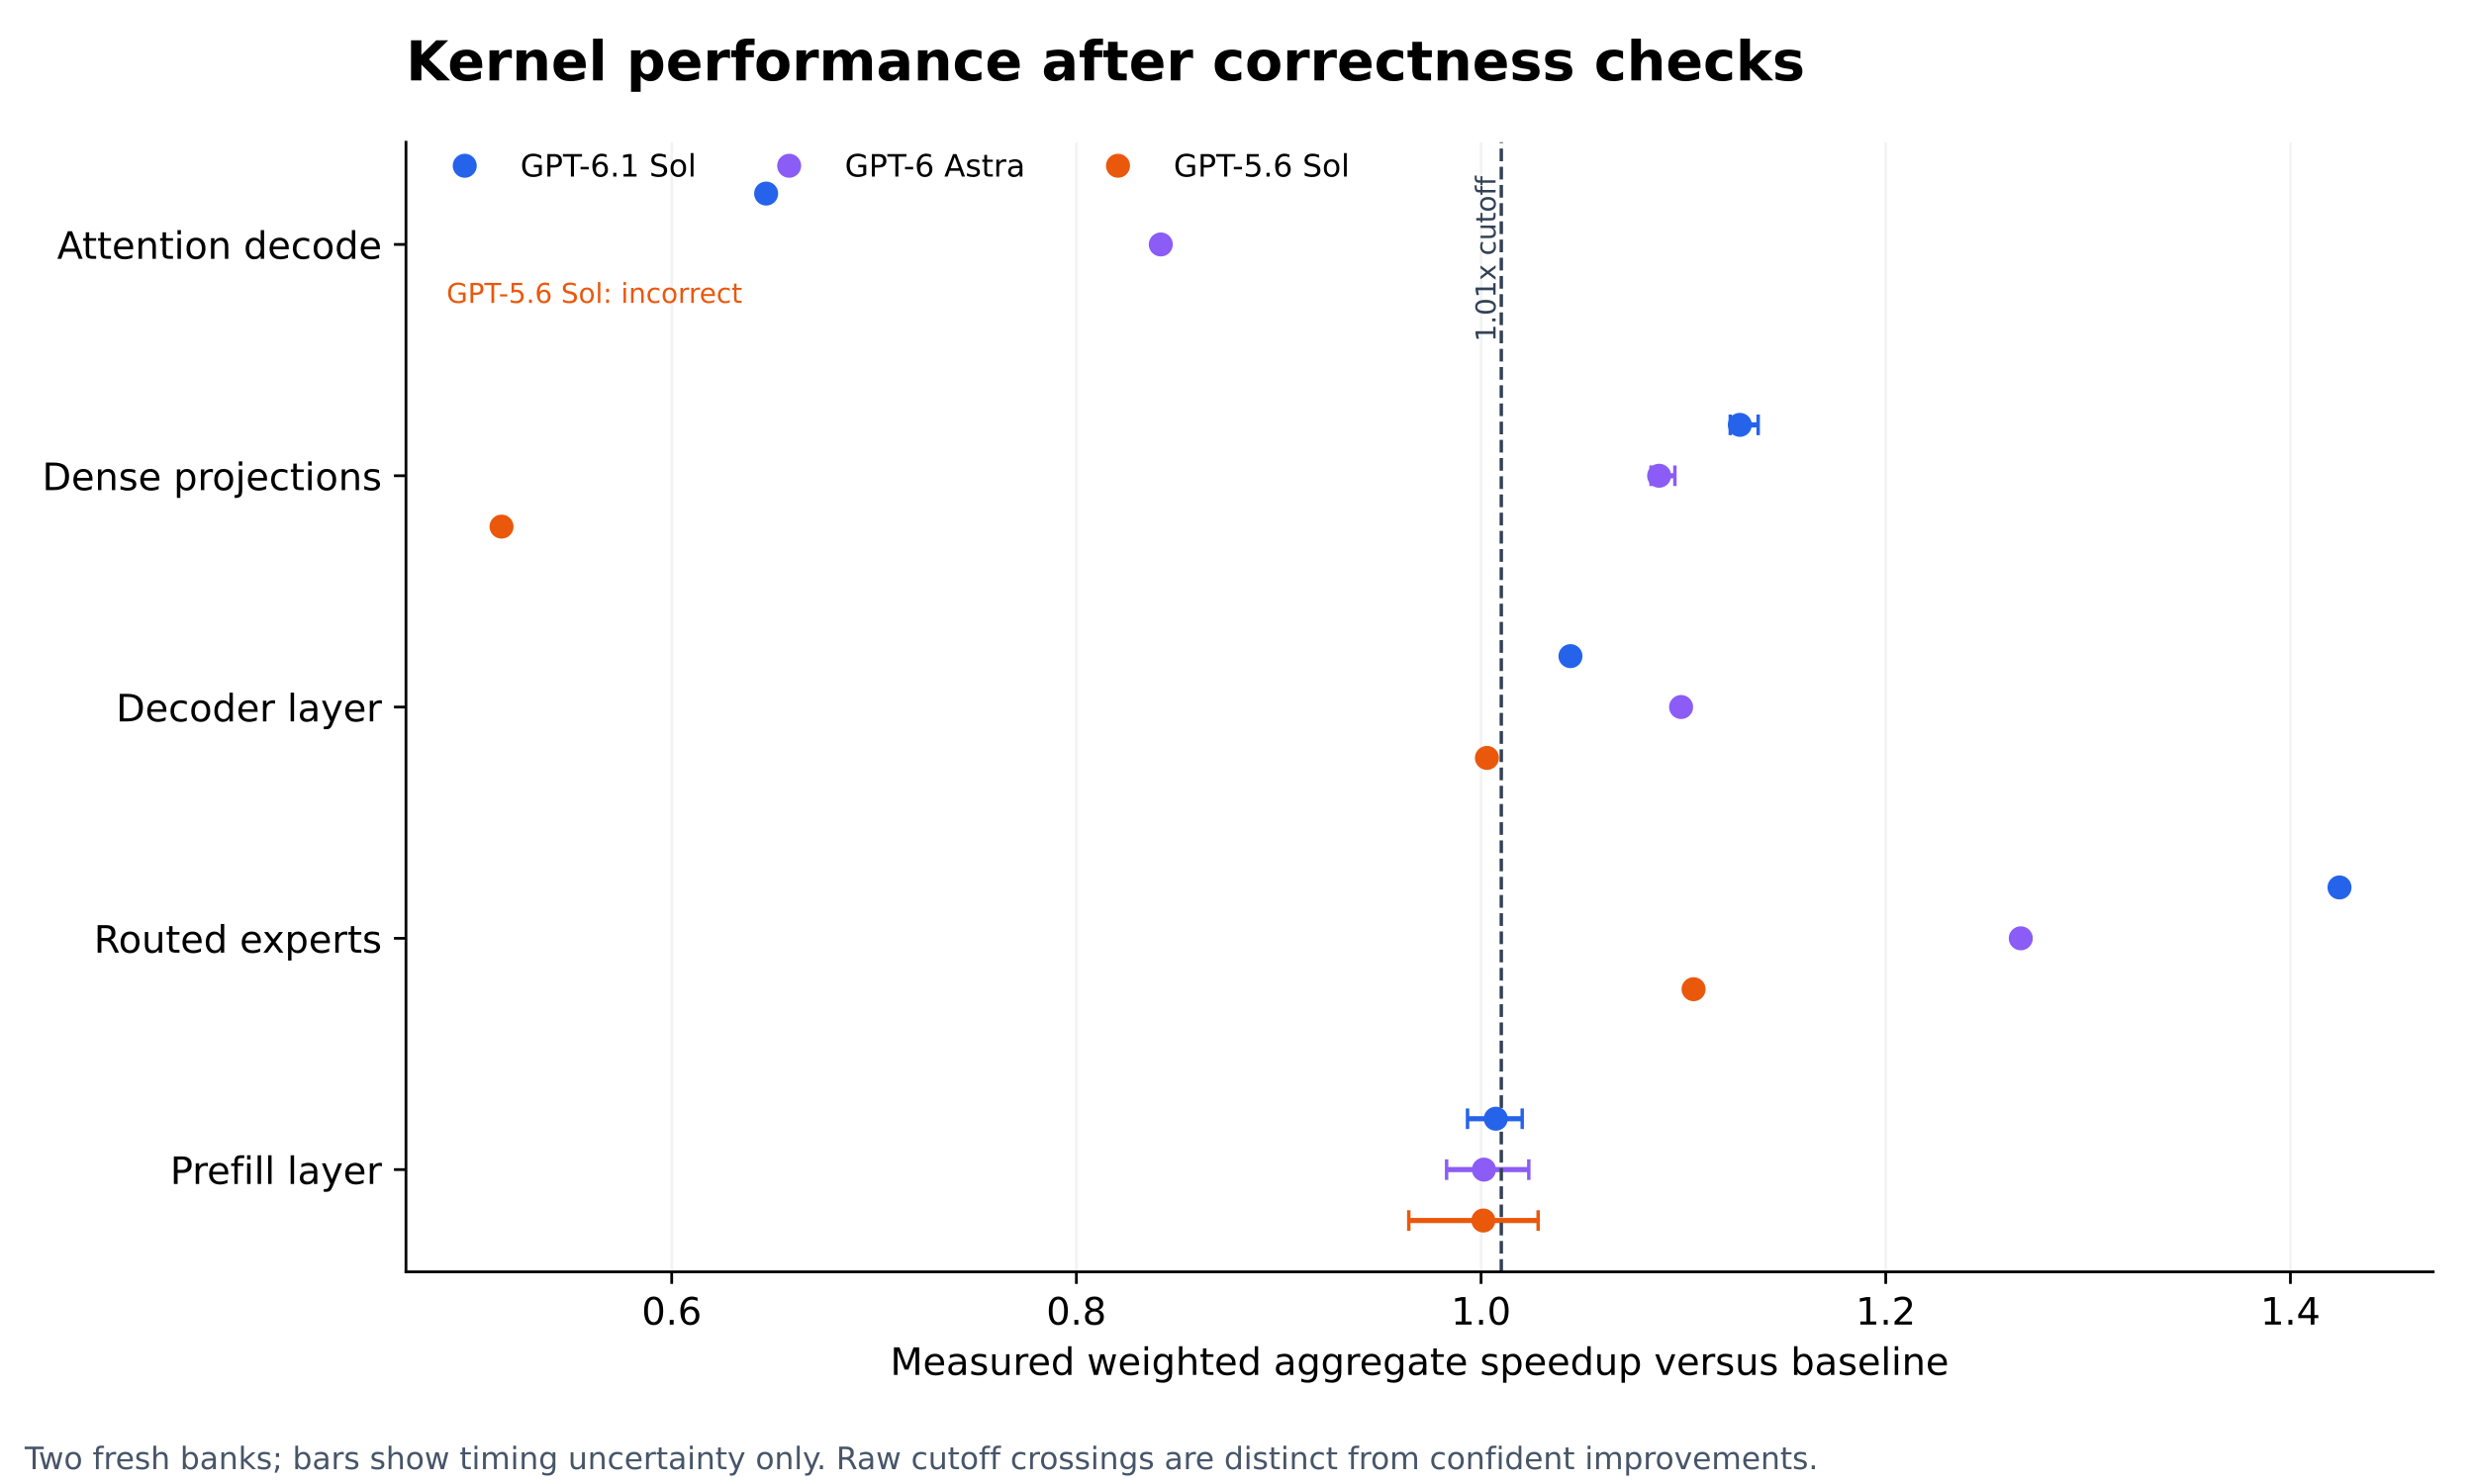
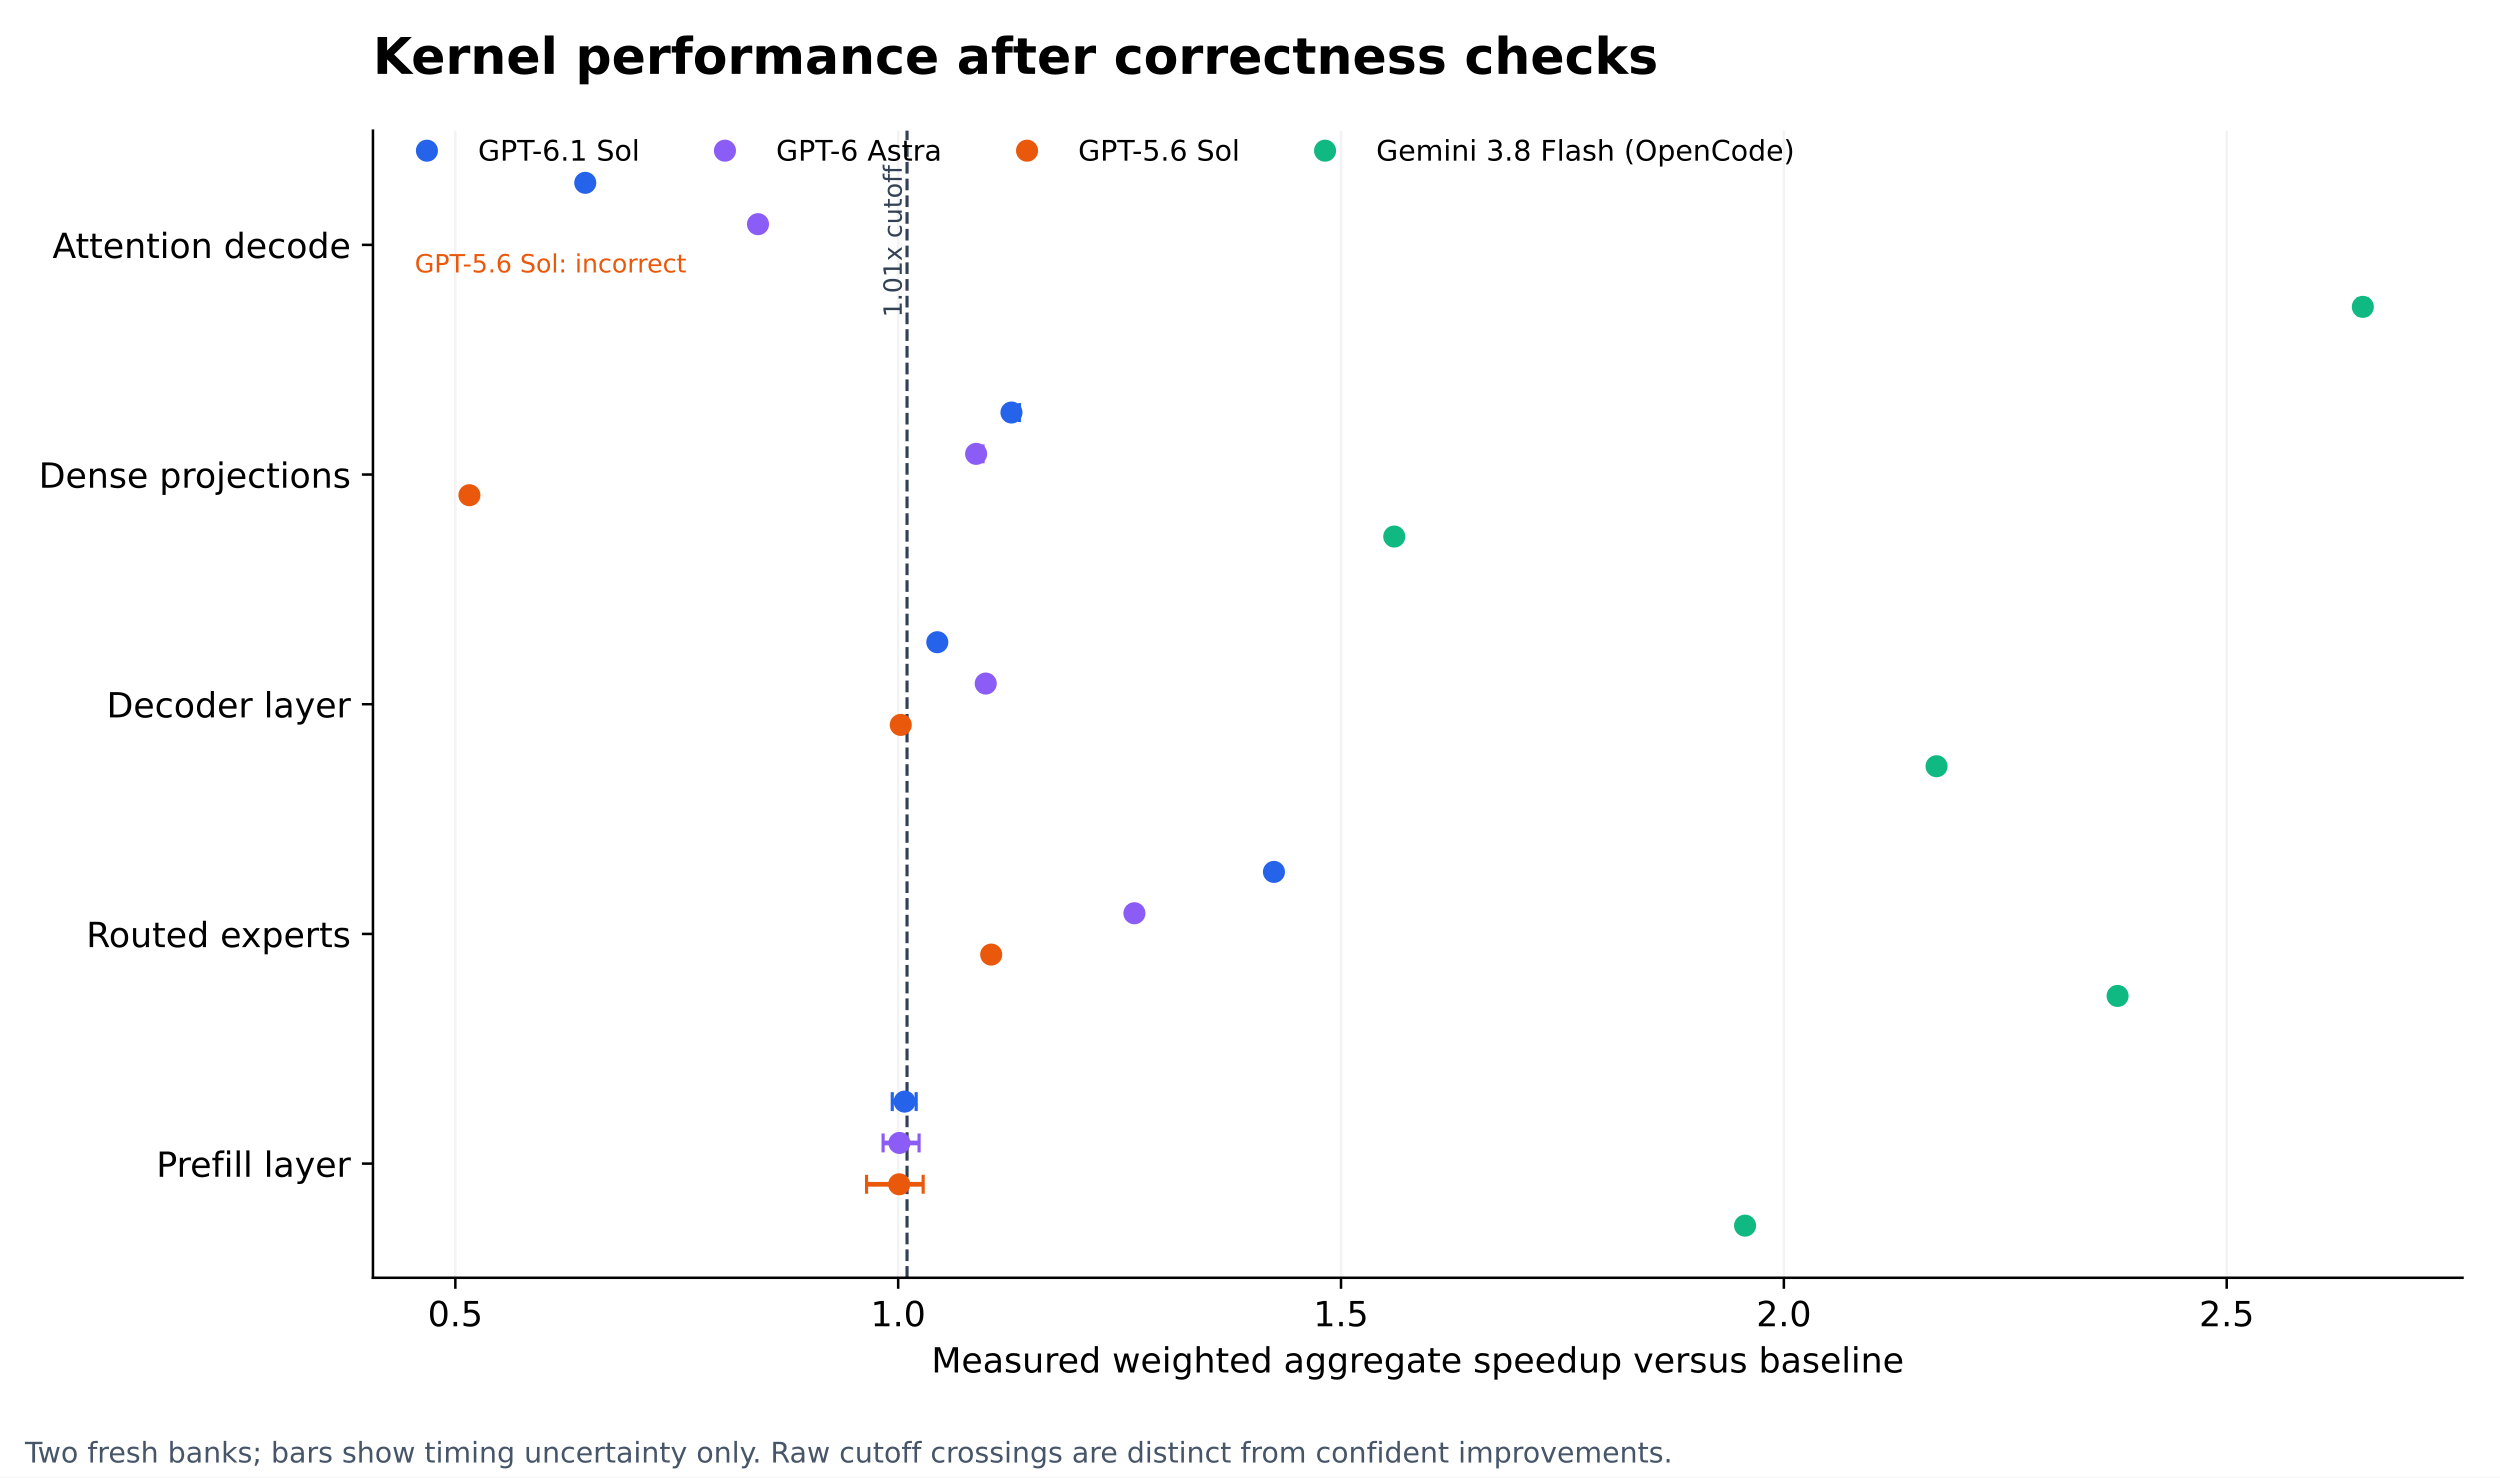
- <svg xmlns="http://www.w3.org/2000/svg" xmlns:xlink="http://www.w3.org/1999/xlink" width="720pt" height="432pt" viewBox="0 0 720 432" version="1.1">
+ <svg xmlns="http://www.w3.org/2000/svg" xmlns:xlink="http://www.w3.org/1999/xlink" width="792pt" height="468pt" viewBox="0 0 792 468" version="1.1">
  <defs>
    <style type="text/css">*{stroke-linejoin: round; stroke-linecap: butt}</style>
  </defs>
  <g id="figure_1">
    <g id="patch_1">
-       <path d="M 0 432 L 720 432 L 720 0 L 0 0 z " style="fill: #ffffff" />
+       <path d="M 0 468 L 792 468 L 792 0 L 0 0 z " style="fill: #ffffff" />
    </g>
    <g id="axes_1">
      <g id="patch_2">
-         <path d="M 118.15 370.24 L 708.12 370.24 L 708.12 41.4 L 118.15 41.4 z " style="fill: #ffffff" />
+         <path d="M 118.15 404.8 L 780.12 404.8 L 780.12 41.4 L 118.15 41.4 z " style="fill: #ffffff" />
      </g>
      <g id="matplotlib.axis_1">
        <g id="xtick_1">
          <g id="line2d_1">
-             <path d="M 195.484 370.24 L 195.484 41.4 " clip-path="url(#pc3a83fc8a4)" style="fill: none; stroke: #b0b0b0; stroke-opacity: 0.15; stroke-width: 0.8; stroke-linecap: square" />
+             <path d="M 144.252 404.8 L 144.252 41.4 " clip-path="url(#pd3d5b53ddd)" style="fill: none; stroke: #b0b0b0; stroke-opacity: 0.15; stroke-width: 0.8; stroke-linecap: square" />
          </g>
          <g id="line2d_2">
            <defs>
-               <path id="m26ceb1a71c" d="M 0 0 L 0 3.5 " style="stroke: #000000; stroke-width: 0.8" />
+               <path id="mccc09fd690" d="M 0 0 L 0 3.5 " style="stroke: #000000; stroke-width: 0.8" />
            </defs>
            <g>
-               <use xlink:href="#m26ceb1a71c" x="195.484" y="370.24" style="stroke: #000000; stroke-width: 0.8" />
+               <use xlink:href="#mccc09fd690" x="144.252" y="404.8" style="stroke: #000000; stroke-width: 0.8" />
            </g>
          </g>
          <g id="text_1">
-             <text style="font-size: 11px; font-family: 'DejaVu Sans'; text-anchor: middle" x="195.484" y="385.598" transform="rotate(-0 195.4839 385.5983)">0.6</text>
+             <text style="font: 11px 'DejaVu Sans'; text-anchor: middle" x="144.252" y="420.158" transform="rotate(-0 144.2518 420.1583)">0.5</text>
          </g>
        </g>
        <g id="xtick_2">
          <g id="line2d_3">
-             <path d="M 313.256 370.24 L 313.256 41.4 " clip-path="url(#pc3a83fc8a4)" style="fill: none; stroke: #b0b0b0; stroke-opacity: 0.15; stroke-width: 0.8; stroke-linecap: square" />
+             <path d="M 284.543 404.8 L 284.543 41.4 " clip-path="url(#pd3d5b53ddd)" style="fill: none; stroke: #b0b0b0; stroke-opacity: 0.15; stroke-width: 0.8; stroke-linecap: square" />
          </g>
          <g id="line2d_4">
            <g>
-               <use xlink:href="#m26ceb1a71c" x="313.256" y="370.24" style="stroke: #000000; stroke-width: 0.8" />
+               <use xlink:href="#mccc09fd690" x="284.543" y="404.8" style="stroke: #000000; stroke-width: 0.8" />
            </g>
          </g>
          <g id="text_2">
-             <text style="font-size: 11px; font-family: 'DejaVu Sans'; text-anchor: middle" x="313.256" y="385.598" transform="rotate(-0 313.2562 385.5983)">0.8</text>
+             <text style="font: 11px 'DejaVu Sans'; text-anchor: middle" x="284.543" y="420.158" transform="rotate(-0 284.5433 420.1583)">1.0</text>
          </g>
        </g>
        <g id="xtick_3">
          <g id="line2d_5">
-             <path d="M 431.029 370.24 L 431.029 41.4 " clip-path="url(#pc3a83fc8a4)" style="fill: none; stroke: #b0b0b0; stroke-opacity: 0.15; stroke-width: 0.8; stroke-linecap: square" />
+             <path d="M 424.835 404.8 L 424.835 41.4 " clip-path="url(#pd3d5b53ddd)" style="fill: none; stroke: #b0b0b0; stroke-opacity: 0.15; stroke-width: 0.8; stroke-linecap: square" />
          </g>
          <g id="line2d_6">
            <g>
-               <use xlink:href="#m26ceb1a71c" x="431.029" y="370.24" style="stroke: #000000; stroke-width: 0.8" />
+               <use xlink:href="#mccc09fd690" x="424.835" y="404.8" style="stroke: #000000; stroke-width: 0.8" />
            </g>
          </g>
          <g id="text_3">
-             <text style="font-size: 11px; font-family: 'DejaVu Sans'; text-anchor: middle" x="431.029" y="385.598" transform="rotate(-0 431.0286 385.5983)">1.0</text>
+             <text style="font: 11px 'DejaVu Sans'; text-anchor: middle" x="424.835" y="420.158" transform="rotate(-0 424.8348 420.1583)">1.5</text>
          </g>
        </g>
        <g id="xtick_4">
          <g id="line2d_7">
-             <path d="M 548.801 370.24 L 548.801 41.4 " clip-path="url(#pc3a83fc8a4)" style="fill: none; stroke: #b0b0b0; stroke-opacity: 0.15; stroke-width: 0.8; stroke-linecap: square" />
+             <path d="M 565.126 404.8 L 565.126 41.4 " clip-path="url(#pd3d5b53ddd)" style="fill: none; stroke: #b0b0b0; stroke-opacity: 0.15; stroke-width: 0.8; stroke-linecap: square" />
          </g>
          <g id="line2d_8">
            <g>
-               <use xlink:href="#m26ceb1a71c" x="548.801" y="370.24" style="stroke: #000000; stroke-width: 0.8" />
+               <use xlink:href="#mccc09fd690" x="565.126" y="404.8" style="stroke: #000000; stroke-width: 0.8" />
            </g>
          </g>
          <g id="text_4">
-             <text style="font-size: 11px; font-family: 'DejaVu Sans'; text-anchor: middle" x="548.801" y="385.598" transform="rotate(-0 548.8009 385.5983)">1.2</text>
+             <text style="font: 11px 'DejaVu Sans'; text-anchor: middle" x="565.126" y="420.158" transform="rotate(-0 565.1263 420.1583)">2.0</text>
          </g>
        </g>
        <g id="xtick_5">
          <g id="line2d_9">
-             <path d="M 666.573 370.24 L 666.573 41.4 " clip-path="url(#pc3a83fc8a4)" style="fill: none; stroke: #b0b0b0; stroke-opacity: 0.15; stroke-width: 0.8; stroke-linecap: square" />
+             <path d="M 705.418 404.8 L 705.418 41.4 " clip-path="url(#pd3d5b53ddd)" style="fill: none; stroke: #b0b0b0; stroke-opacity: 0.15; stroke-width: 0.8; stroke-linecap: square" />
          </g>
          <g id="line2d_10">
            <g>
-               <use xlink:href="#m26ceb1a71c" x="666.573" y="370.24" style="stroke: #000000; stroke-width: 0.8" />
+               <use xlink:href="#mccc09fd690" x="705.418" y="404.8" style="stroke: #000000; stroke-width: 0.8" />
            </g>
          </g>
          <g id="text_5">
-             <text style="font-size: 11px; font-family: 'DejaVu Sans'; text-anchor: middle" x="666.573" y="385.598" transform="rotate(-0 666.5732 385.5983)">1.4</text>
+             <text style="font: 11px 'DejaVu Sans'; text-anchor: middle" x="705.418" y="420.158" transform="rotate(-0 705.4178 420.1583)">2.5</text>
          </g>
        </g>
        <g id="text_6">
-           <text style="font-size: 11px; font-family: 'DejaVu Sans'; text-anchor: middle" x="413.135" y="400.244" transform="rotate(-0 413.135 400.2442)">Measured weighted aggregate speedup versus baseline</text>
+           <text style="font: 11px 'DejaVu Sans'; text-anchor: middle" x="449.135" y="434.804" transform="rotate(-0 449.135 434.8042)">Measured weighted aggregate speedup versus baseline</text>
        </g>
      </g>
      <g id="matplotlib.axis_2">
        <g id="ytick_1">
          <g id="line2d_11">
            <defs>
-               <path id="m800ecf4db5" d="M 0 0 L -3.5 0 " style="stroke: #000000; stroke-width: 0.8" />
+               <path id="ma27142ef2e" d="M 0 0 L -3.5 0 " style="stroke: #000000; stroke-width: 0.8" />
            </defs>
            <g>
-               <use xlink:href="#m800ecf4db5" x="118.15" y="71.16" style="stroke: #000000; stroke-width: 0.8" />
+               <use xlink:href="#ma27142ef2e" x="118.15" y="77.565" style="stroke: #000000; stroke-width: 0.8" />
            </g>
          </g>
          <g id="text_7">
-             <text style="font-size: 11px; font-family: 'DejaVu Sans'; text-anchor: end" x="111.15" y="75.339" transform="rotate(-0 111.15 75.33903)">Attention decode</text>
+             <text style="font: 11px 'DejaVu Sans'; text-anchor: end" x="111.15" y="81.744" transform="rotate(-0 111.15 81.7445)">Attention decode</text>
          </g>
        </g>
        <g id="ytick_2">
          <g id="line2d_12">
            <g>
-               <use xlink:href="#m800ecf4db5" x="118.15" y="138.49" style="stroke: #000000; stroke-width: 0.8" />
+               <use xlink:href="#ma27142ef2e" x="118.15" y="150.333" style="stroke: #000000; stroke-width: 0.8" />
            </g>
          </g>
          <g id="text_8">
-             <text style="font-size: 11px; font-family: 'DejaVu Sans'; text-anchor: end" x="111.15" y="142.669" transform="rotate(-0 111.15 142.6691)">Dense projections</text>
+             <text style="font: 11px 'DejaVu Sans'; text-anchor: end" x="111.15" y="154.512" transform="rotate(-0 111.15 154.5118)">Dense projections</text>
          </g>
        </g>
        <g id="ytick_3">
          <g id="line2d_13">
            <g>
-               <use xlink:href="#m800ecf4db5" x="118.15" y="205.82" style="stroke: #000000; stroke-width: 0.8" />
+               <use xlink:href="#ma27142ef2e" x="118.15" y="223.1" style="stroke: #000000; stroke-width: 0.8" />
            </g>
          </g>
          <g id="text_9">
-             <text style="font-size: 11px; font-family: 'DejaVu Sans'; text-anchor: end" x="111.15" y="209.999" transform="rotate(-0 111.15 209.9991)">Decoder layer</text>
+             <text style="font: 11px 'DejaVu Sans'; text-anchor: end" x="111.15" y="227.279" transform="rotate(-0 111.15 227.2791)">Decoder layer</text>
          </g>
        </g>
        <g id="ytick_4">
          <g id="line2d_14">
            <g>
-               <use xlink:href="#m800ecf4db5" x="118.15" y="273.15" style="stroke: #000000; stroke-width: 0.8" />
+               <use xlink:href="#ma27142ef2e" x="118.15" y="295.867" style="stroke: #000000; stroke-width: 0.8" />
            </g>
          </g>
          <g id="text_10">
-             <text style="font-size: 11px; font-family: 'DejaVu Sans'; text-anchor: end" x="111.15" y="277.329" transform="rotate(-0 111.15 277.3292)">Routed experts</text>
+             <text style="font: 11px 'DejaVu Sans'; text-anchor: end" x="111.15" y="300.046" transform="rotate(-0 111.15 300.0465)">Routed experts</text>
          </g>
        </g>
        <g id="ytick_5">
          <g id="line2d_15">
            <g>
-               <use xlink:href="#m800ecf4db5" x="118.15" y="340.48" style="stroke: #000000; stroke-width: 0.8" />
+               <use xlink:href="#ma27142ef2e" x="118.15" y="368.635" style="stroke: #000000; stroke-width: 0.8" />
            </g>
          </g>
          <g id="text_11">
-             <text style="font-size: 11px; font-family: 'DejaVu Sans'; text-anchor: end" x="111.15" y="344.659" transform="rotate(-0 111.15 344.6593)">Prefill layer</text>
+             <text style="font: 11px 'DejaVu Sans'; text-anchor: end" x="111.15" y="372.814" transform="rotate(-0 111.15 372.8138)">Prefill layer</text>
          </g>
        </g>
      </g>
      <g id="LineCollection_1">
-         <path d="M 222.294 56.347 L 223.813 56.347 " clip-path="url(#pc3a83fc8a4)" style="fill: none; stroke: #2563eb; stroke-width: 1.5" />
+         <path d="M 185.085 57.918 L 185.809 57.918 " clip-path="url(#pd3d5b53ddd)" style="fill: none; stroke: #2563eb; stroke-width: 1.5" />
      </g>
      <g id="line2d_16">
        <defs>
-           <path id="m8457d21f0b" d="M 0 3 L 0 -3 " style="stroke: #2563eb" />
-         </defs>
-         <g clip-path="url(#pc3a83fc8a4)">
-           <use xlink:href="#m8457d21f0b" x="222.294" y="56.347" style="fill: #2563eb; stroke: #2563eb" />
+           <path id="m17d8f63542" d="M 0 3 L 0 -3 " style="stroke: #2563eb" />
+         </defs>
+         <g clip-path="url(#pd3d5b53ddd)">
+           <use xlink:href="#m17d8f63542" x="185.085" y="57.918" style="fill: #2563eb; stroke: #2563eb" />
        </g>
      </g>
      <g id="line2d_17">
-         <g clip-path="url(#pc3a83fc8a4)">
-           <use xlink:href="#m8457d21f0b" x="223.813" y="56.347" style="fill: #2563eb; stroke: #2563eb" />
+         <g clip-path="url(#pd3d5b53ddd)">
+           <use xlink:href="#m17d8f63542" x="185.809" y="57.918" style="fill: #2563eb; stroke: #2563eb" />
        </g>
      </g>
      <g id="LineCollection_2">
-         <path d="M 337.031 71.16 L 338.722 71.16 " clip-path="url(#pc3a83fc8a4)" style="fill: none; stroke: #8b5cf6; stroke-width: 1.5" />
+         <path d="M 239.755 71.016 L 240.561 71.016 " clip-path="url(#pd3d5b53ddd)" style="fill: none; stroke: #8b5cf6; stroke-width: 1.5" />
      </g>
      <g id="line2d_18">
        <defs>
-           <path id="m1e632a8d99" d="M 0 3 L 0 -3 " style="stroke: #8b5cf6" />
-         </defs>
-         <g clip-path="url(#pc3a83fc8a4)">
-           <use xlink:href="#m1e632a8d99" x="337.031" y="71.16" style="fill: #8b5cf6; stroke: #8b5cf6" />
+           <path id="m5b207064fe" d="M 0 3 L 0 -3 " style="stroke: #8b5cf6" />
+         </defs>
+         <g clip-path="url(#pd3d5b53ddd)">
+           <use xlink:href="#m5b207064fe" x="239.755" y="71.016" style="fill: #8b5cf6; stroke: #8b5cf6" />
        </g>
      </g>
      <g id="line2d_19">
-         <g clip-path="url(#pc3a83fc8a4)">
-           <use xlink:href="#m1e632a8d99" x="338.722" y="71.16" style="fill: #8b5cf6; stroke: #8b5cf6" />
+         <g clip-path="url(#pd3d5b53ddd)">
+           <use xlink:href="#m5b207064fe" x="240.561" y="71.016" style="fill: #8b5cf6; stroke: #8b5cf6" />
        </g>
      </g>
      <g id="LineCollection_3">
-         <path d="M 503.554 123.677 L 511.677 123.677 " clip-path="url(#pc3a83fc8a4)" style="fill: none; stroke: #2563eb; stroke-width: 1.5" />
+         <path d="M 747.056 97.213 L 750.03 97.213 " clip-path="url(#pd3d5b53ddd)" style="fill: none; stroke: #10b981; stroke-width: 1.5" />
      </g>
      <g id="line2d_20">
-         <g clip-path="url(#pc3a83fc8a4)">
-           <use xlink:href="#m8457d21f0b" x="503.554" y="123.677" style="fill: #2563eb; stroke: #2563eb" />
+         <defs>
+           <path id="mc84bab422a" d="M 0 3 L 0 -3 " style="stroke: #10b981" />
+         </defs>
+         <g clip-path="url(#pd3d5b53ddd)">
+           <use xlink:href="#mc84bab422a" x="747.056" y="97.213" style="fill: #10b981; stroke: #10b981" />
        </g>
      </g>
      <g id="line2d_21">
-         <g clip-path="url(#pc3a83fc8a4)">
-           <use xlink:href="#m8457d21f0b" x="511.677" y="123.677" style="fill: #2563eb; stroke: #2563eb" />
+         <g clip-path="url(#pd3d5b53ddd)">
+           <use xlink:href="#mc84bab422a" x="750.03" y="97.213" style="fill: #10b981; stroke: #10b981" />
        </g>
      </g>
      <g id="LineCollection_4">
-         <path d="M 480.493 138.49 L 487.437 138.49 " clip-path="url(#pc3a83fc8a4)" style="fill: none; stroke: #8b5cf6; stroke-width: 1.5" />
+         <path d="M 319.101 130.686 L 322.971 130.686 " clip-path="url(#pd3d5b53ddd)" style="fill: none; stroke: #2563eb; stroke-width: 1.5" />
      </g>
      <g id="line2d_22">
-         <g clip-path="url(#pc3a83fc8a4)">
-           <use xlink:href="#m1e632a8d99" x="480.493" y="138.49" style="fill: #8b5cf6; stroke: #8b5cf6" />
+         <g clip-path="url(#pd3d5b53ddd)">
+           <use xlink:href="#m17d8f63542" x="319.101" y="130.686" style="fill: #2563eb; stroke: #2563eb" />
        </g>
      </g>
      <g id="line2d_23">
-         <g clip-path="url(#pc3a83fc8a4)">
-           <use xlink:href="#m1e632a8d99" x="487.437" y="138.49" style="fill: #8b5cf6; stroke: #8b5cf6" />
+         <g clip-path="url(#pd3d5b53ddd)">
+           <use xlink:href="#m17d8f63542" x="322.971" y="130.686" style="fill: #2563eb; stroke: #2563eb" />
        </g>
      </g>
      <g id="LineCollection_5">
-         <path d="M 144.967 153.303 L 147.236 153.303 " clip-path="url(#pc3a83fc8a4)" style="fill: none; stroke: #ea580c; stroke-width: 1.5" />
+         <path d="M 308.112 143.784 L 311.421 143.784 " clip-path="url(#pd3d5b53ddd)" style="fill: none; stroke: #8b5cf6; stroke-width: 1.5" />
      </g>
      <g id="line2d_24">
-         <defs>
-           <path id="mea8f5c9031" d="M 0 3 L 0 -3 " style="stroke: #ea580c" />
-         </defs>
-         <g clip-path="url(#pc3a83fc8a4)">
-           <use xlink:href="#mea8f5c9031" x="144.967" y="153.303" style="fill: #ea580c; stroke: #ea580c" />
+         <g clip-path="url(#pd3d5b53ddd)">
+           <use xlink:href="#m5b207064fe" x="308.112" y="143.784" style="fill: #8b5cf6; stroke: #8b5cf6" />
        </g>
      </g>
      <g id="line2d_25">
-         <g clip-path="url(#pc3a83fc8a4)">
-           <use xlink:href="#mea8f5c9031" x="147.236" y="153.303" style="fill: #ea580c; stroke: #ea580c" />
+         <g clip-path="url(#pd3d5b53ddd)">
+           <use xlink:href="#m5b207064fe" x="311.421" y="143.784" style="fill: #8b5cf6; stroke: #8b5cf6" />
        </g>
      </g>
      <g id="LineCollection_6">
-         <path d="M 456.663 191.007 L 457.298 191.007 " clip-path="url(#pc3a83fc8a4)" style="fill: none; stroke: #2563eb; stroke-width: 1.5" />
+         <path d="M 148.24 156.882 L 149.321 156.882 " clip-path="url(#pd3d5b53ddd)" style="fill: none; stroke: #ea580c; stroke-width: 1.5" />
      </g>
      <g id="line2d_26">
-         <g clip-path="url(#pc3a83fc8a4)">
-           <use xlink:href="#m8457d21f0b" x="456.663" y="191.007" style="fill: #2563eb; stroke: #2563eb" />
+         <defs>
+           <path id="mea4404367e" d="M 0 3 L 0 -3 " style="stroke: #ea580c" />
+         </defs>
+         <g clip-path="url(#pd3d5b53ddd)">
+           <use xlink:href="#mea4404367e" x="148.24" y="156.882" style="fill: #ea580c; stroke: #ea580c" />
        </g>
      </g>
      <g id="line2d_27">
-         <g clip-path="url(#pc3a83fc8a4)">
-           <use xlink:href="#m8457d21f0b" x="457.298" y="191.007" style="fill: #2563eb; stroke: #2563eb" />
+         <g clip-path="url(#pd3d5b53ddd)">
+           <use xlink:href="#mea4404367e" x="149.321" y="156.882" style="fill: #ea580c; stroke: #ea580c" />
        </g>
      </g>
      <g id="LineCollection_7">
-         <path d="M 488.754 205.82 L 489.569 205.82 " clip-path="url(#pc3a83fc8a4)" style="fill: none; stroke: #8b5cf6; stroke-width: 1.5" />
+         <path d="M 440.828 169.98 L 442.568 169.98 " clip-path="url(#pd3d5b53ddd)" style="fill: none; stroke: #10b981; stroke-width: 1.5" />
      </g>
      <g id="line2d_28">
-         <g clip-path="url(#pc3a83fc8a4)">
-           <use xlink:href="#m1e632a8d99" x="488.754" y="205.82" style="fill: #8b5cf6; stroke: #8b5cf6" />
+         <g clip-path="url(#pd3d5b53ddd)">
+           <use xlink:href="#mc84bab422a" x="440.828" y="169.98" style="fill: #10b981; stroke: #10b981" />
        </g>
      </g>
      <g id="line2d_29">
-         <g clip-path="url(#pc3a83fc8a4)">
-           <use xlink:href="#m1e632a8d99" x="489.569" y="205.82" style="fill: #8b5cf6; stroke: #8b5cf6" />
+         <g clip-path="url(#pd3d5b53ddd)">
+           <use xlink:href="#mc84bab422a" x="442.568" y="169.98" style="fill: #10b981; stroke: #10b981" />
        </g>
      </g>
      <g id="LineCollection_8">
-         <path d="M 432.271 220.633 L 433.121 220.633 " clip-path="url(#pc3a83fc8a4)" style="fill: none; stroke: #ea580c; stroke-width: 1.5" />
+         <path d="M 296.758 203.453 L 297.06 203.453 " clip-path="url(#pd3d5b53ddd)" style="fill: none; stroke: #2563eb; stroke-width: 1.5" />
      </g>
      <g id="line2d_30">
-         <g clip-path="url(#pc3a83fc8a4)">
-           <use xlink:href="#mea8f5c9031" x="432.271" y="220.633" style="fill: #ea580c; stroke: #ea580c" />
+         <g clip-path="url(#pd3d5b53ddd)">
+           <use xlink:href="#m17d8f63542" x="296.758" y="203.453" style="fill: #2563eb; stroke: #2563eb" />
        </g>
      </g>
      <g id="line2d_31">
-         <g clip-path="url(#pc3a83fc8a4)">
-           <use xlink:href="#mea8f5c9031" x="433.121" y="220.633" style="fill: #ea580c; stroke: #ea580c" />
+         <g clip-path="url(#pd3d5b53ddd)">
+           <use xlink:href="#m17d8f63542" x="297.06" y="203.453" style="fill: #2563eb; stroke: #2563eb" />
        </g>
      </g>
      <g id="LineCollection_9">
-         <path d="M 679.719 258.337 L 681.303 258.337 " clip-path="url(#pc3a83fc8a4)" style="fill: none; stroke: #2563eb; stroke-width: 1.5" />
+         <path d="M 312.049 216.551 L 312.437 216.551 " clip-path="url(#pd3d5b53ddd)" style="fill: none; stroke: #8b5cf6; stroke-width: 1.5" />
      </g>
      <g id="line2d_32">
-         <g clip-path="url(#pc3a83fc8a4)">
-           <use xlink:href="#m8457d21f0b" x="679.719" y="258.337" style="fill: #2563eb; stroke: #2563eb" />
+         <g clip-path="url(#pd3d5b53ddd)">
+           <use xlink:href="#m5b207064fe" x="312.049" y="216.551" style="fill: #8b5cf6; stroke: #8b5cf6" />
        </g>
      </g>
      <g id="line2d_33">
-         <g clip-path="url(#pc3a83fc8a4)">
-           <use xlink:href="#m8457d21f0b" x="681.303" y="258.337" style="fill: #2563eb; stroke: #2563eb" />
+         <g clip-path="url(#pd3d5b53ddd)">
+           <use xlink:href="#m5b207064fe" x="312.437" y="216.551" style="fill: #8b5cf6; stroke: #8b5cf6" />
        </g>
      </g>
      <g id="LineCollection_10">
-         <path d="M 587.145 273.15 L 588.416 273.15 " clip-path="url(#pc3a83fc8a4)" style="fill: none; stroke: #8b5cf6; stroke-width: 1.5" />
+         <path d="M 285.135 229.649 L 285.54 229.649 " clip-path="url(#pd3d5b53ddd)" style="fill: none; stroke: #ea580c; stroke-width: 1.5" />
      </g>
      <g id="line2d_34">
-         <g clip-path="url(#pc3a83fc8a4)">
-           <use xlink:href="#m1e632a8d99" x="587.145" y="273.15" style="fill: #8b5cf6; stroke: #8b5cf6" />
+         <g clip-path="url(#pd3d5b53ddd)">
+           <use xlink:href="#mea4404367e" x="285.135" y="229.649" style="fill: #ea580c; stroke: #ea580c" />
        </g>
      </g>
      <g id="line2d_35">
-         <g clip-path="url(#pc3a83fc8a4)">
-           <use xlink:href="#m1e632a8d99" x="588.416" y="273.15" style="fill: #8b5cf6; stroke: #8b5cf6" />
+         <g clip-path="url(#pd3d5b53ddd)">
+           <use xlink:href="#mea4404367e" x="285.54" y="229.649" style="fill: #ea580c; stroke: #ea580c" />
        </g>
      </g>
      <g id="LineCollection_11">
-         <path d="M 492.158 287.963 L 493.371 287.963 " clip-path="url(#pc3a83fc8a4)" style="fill: none; stroke: #ea580c; stroke-width: 1.5" />
+         <path d="M 612.292 242.747 L 614.705 242.747 " clip-path="url(#pd3d5b53ddd)" style="fill: none; stroke: #10b981; stroke-width: 1.5" />
      </g>
      <g id="line2d_36">
-         <g clip-path="url(#pc3a83fc8a4)">
-           <use xlink:href="#mea8f5c9031" x="492.158" y="287.963" style="fill: #ea580c; stroke: #ea580c" />
+         <g clip-path="url(#pd3d5b53ddd)">
+           <use xlink:href="#mc84bab422a" x="612.292" y="242.747" style="fill: #10b981; stroke: #10b981" />
        </g>
      </g>
      <g id="line2d_37">
-         <g clip-path="url(#pc3a83fc8a4)">
-           <use xlink:href="#mea8f5c9031" x="493.371" y="287.963" style="fill: #ea580c; stroke: #ea580c" />
+         <g clip-path="url(#pd3d5b53ddd)">
+           <use xlink:href="#mc84bab422a" x="614.705" y="242.747" style="fill: #10b981; stroke: #10b981" />
        </g>
      </g>
      <g id="LineCollection_12">
-         <path d="M 427.091 325.668 L 443.003 325.668 " clip-path="url(#pc3a83fc8a4)" style="fill: none; stroke: #2563eb; stroke-width: 1.5" />
+         <path d="M 403.04 276.22 L 403.795 276.22 " clip-path="url(#pd3d5b53ddd)" style="fill: none; stroke: #2563eb; stroke-width: 1.5" />
      </g>
      <g id="line2d_38">
-         <g clip-path="url(#pc3a83fc8a4)">
-           <use xlink:href="#m8457d21f0b" x="427.091" y="325.668" style="fill: #2563eb; stroke: #2563eb" />
+         <g clip-path="url(#pd3d5b53ddd)">
+           <use xlink:href="#m17d8f63542" x="403.04" y="276.22" style="fill: #2563eb; stroke: #2563eb" />
        </g>
      </g>
      <g id="line2d_39">
-         <g clip-path="url(#pc3a83fc8a4)">
-           <use xlink:href="#m8457d21f0b" x="443.003" y="325.668" style="fill: #2563eb; stroke: #2563eb" />
+         <g clip-path="url(#pd3d5b53ddd)">
+           <use xlink:href="#m17d8f63542" x="403.795" y="276.22" style="fill: #2563eb; stroke: #2563eb" />
        </g>
      </g>
      <g id="LineCollection_13">
-         <path d="M 421.003 340.48 L 444.921 340.48 " clip-path="url(#pc3a83fc8a4)" style="fill: none; stroke: #8b5cf6; stroke-width: 1.5" />
+         <path d="M 358.93 289.318 L 359.536 289.318 " clip-path="url(#pd3d5b53ddd)" style="fill: none; stroke: #8b5cf6; stroke-width: 1.5" />
      </g>
      <g id="line2d_40">
-         <g clip-path="url(#pc3a83fc8a4)">
-           <use xlink:href="#m1e632a8d99" x="421.003" y="340.48" style="fill: #8b5cf6; stroke: #8b5cf6" />
+         <g clip-path="url(#pd3d5b53ddd)">
+           <use xlink:href="#m5b207064fe" x="358.93" y="289.318" style="fill: #8b5cf6; stroke: #8b5cf6" />
        </g>
      </g>
      <g id="line2d_41">
-         <g clip-path="url(#pc3a83fc8a4)">
-           <use xlink:href="#m1e632a8d99" x="444.921" y="340.48" style="fill: #8b5cf6; stroke: #8b5cf6" />
+         <g clip-path="url(#pd3d5b53ddd)">
+           <use xlink:href="#m5b207064fe" x="359.536" y="289.318" style="fill: #8b5cf6; stroke: #8b5cf6" />
        </g>
      </g>
      <g id="LineCollection_14">
-         <path d="M 410.001 355.293 L 447.637 355.293 " clip-path="url(#pc3a83fc8a4)" style="fill: none; stroke: #ea580c; stroke-width: 1.5" />
+         <path d="M 313.671 302.416 L 314.248 302.416 " clip-path="url(#pd3d5b53ddd)" style="fill: none; stroke: #ea580c; stroke-width: 1.5" />
      </g>
      <g id="line2d_42">
-         <g clip-path="url(#pc3a83fc8a4)">
-           <use xlink:href="#mea8f5c9031" x="410.001" y="355.293" style="fill: #ea580c; stroke: #ea580c" />
+         <g clip-path="url(#pd3d5b53ddd)">
+           <use xlink:href="#mea4404367e" x="313.671" y="302.416" style="fill: #ea580c; stroke: #ea580c" />
        </g>
      </g>
      <g id="line2d_43">
-         <g clip-path="url(#pc3a83fc8a4)">
-           <use xlink:href="#mea8f5c9031" x="447.637" y="355.293" style="fill: #ea580c; stroke: #ea580c" />
-         </g>
+         <g clip-path="url(#pd3d5b53ddd)">
+           <use xlink:href="#mea4404367e" x="314.248" y="302.416" style="fill: #ea580c; stroke: #ea580c" />
+         </g>
+       </g>
+       <g id="LineCollection_15">
+         <path d="M 669.503 315.514 L 672.197 315.514 " clip-path="url(#pd3d5b53ddd)" style="fill: none; stroke: #10b981; stroke-width: 1.5" />
      </g>
      <g id="line2d_44">
-         <path d="M 436.917 370.24 L 436.917 41.4 " clip-path="url(#pc3a83fc8a4)" style="fill: none; stroke-dasharray: 3.7,1.6; stroke-dashoffset: 0; stroke: #334155" />
+         <g clip-path="url(#pd3d5b53ddd)">
+           <use xlink:href="#mc84bab422a" x="669.503" y="315.514" style="fill: #10b981; stroke: #10b981" />
+         </g>
      </g>
      <g id="line2d_45">
-         <defs>
-           <path id="mb0c6e8a163" d="M 0 3 C 0.796 3 1.559 2.684 2.121 2.121 C 2.684 1.559 3 0.796 3 0 C 3 -0.796 2.684 -1.559 2.121 -2.121 C 1.559 -2.684 0.796 -3 0 -3 C -0.796 -3 -1.559 -2.684 -2.121 -2.121 C -2.684 -1.559 -3 -0.796 -3 0 C -3 0.796 -2.684 1.559 -2.121 2.121 C -1.559 2.684 -0.796 3 0 3 z " style="stroke: #2563eb" />
-         </defs>
-         <g clip-path="url(#pc3a83fc8a4)">
-           <use xlink:href="#mb0c6e8a163" x="222.968" y="56.347" style="fill: #2563eb; stroke: #2563eb" />
-         </g>
+         <g clip-path="url(#pd3d5b53ddd)">
+           <use xlink:href="#mc84bab422a" x="672.197" y="315.514" style="fill: #10b981; stroke: #10b981" />
+         </g>
+       </g>
+       <g id="LineCollection_16">
+         <path d="M 282.667 348.987 L 290.249 348.987 " clip-path="url(#pd3d5b53ddd)" style="fill: none; stroke: #2563eb; stroke-width: 1.5" />
      </g>
      <g id="line2d_46">
-         <defs>
-           <path id="m637edd815d" d="M 0 3 C 0.796 3 1.559 2.684 2.121 2.121 C 2.684 1.559 3 0.796 3 0 C 3 -0.796 2.684 -1.559 2.121 -2.121 C 1.559 -2.684 0.796 -3 0 -3 C -0.796 -3 -1.559 -2.684 -2.121 -2.121 C -2.684 -1.559 -3 -0.796 -3 0 C -3 0.796 -2.684 1.559 -2.121 2.121 C -1.559 2.684 -0.796 3 0 3 z " style="stroke: #8b5cf6" />
-         </defs>
-         <g clip-path="url(#pc3a83fc8a4)">
-           <use xlink:href="#m637edd815d" x="337.818" y="71.16" style="fill: #8b5cf6; stroke: #8b5cf6" />
+         <g clip-path="url(#pd3d5b53ddd)">
+           <use xlink:href="#m17d8f63542" x="282.667" y="348.987" style="fill: #2563eb; stroke: #2563eb" />
        </g>
      </g>
      <g id="line2d_47">
-         <g clip-path="url(#pc3a83fc8a4)">
-           <use xlink:href="#mb0c6e8a163" x="506.344" y="123.677" style="fill: #2563eb; stroke: #2563eb" />
-         </g>
+         <g clip-path="url(#pd3d5b53ddd)">
+           <use xlink:href="#m17d8f63542" x="290.249" y="348.987" style="fill: #2563eb; stroke: #2563eb" />
+         </g>
+       </g>
+       <g id="LineCollection_17">
+         <path d="M 279.766 362.086 L 291.163 362.086 " clip-path="url(#pd3d5b53ddd)" style="fill: none; stroke: #8b5cf6; stroke-width: 1.5" />
      </g>
      <g id="line2d_48">
-         <g clip-path="url(#pc3a83fc8a4)">
-           <use xlink:href="#m637edd815d" x="482.851" y="138.49" style="fill: #8b5cf6; stroke: #8b5cf6" />
+         <g clip-path="url(#pd3d5b53ddd)">
+           <use xlink:href="#m5b207064fe" x="279.766" y="362.086" style="fill: #8b5cf6; stroke: #8b5cf6" />
        </g>
      </g>
      <g id="line2d_49">
-         <defs>
-           <path id="m3ca31e6ffa" d="M 0 3 C 0.796 3 1.559 2.684 2.121 2.121 C 2.684 1.559 3 0.796 3 0 C 3 -0.796 2.684 -1.559 2.121 -2.121 C 1.559 -2.684 0.796 -3 0 -3 C -0.796 -3 -1.559 -2.684 -2.121 -2.121 C -2.684 -1.559 -3 -0.796 -3 0 C -3 0.796 -2.684 1.559 -2.121 2.121 C -1.559 2.684 -0.796 3 0 3 z " style="stroke: #ea580c" />
-         </defs>
-         <g clip-path="url(#pc3a83fc8a4)">
-           <use xlink:href="#m3ca31e6ffa" x="145.96" y="153.303" style="fill: #ea580c; stroke: #ea580c" />
-         </g>
+         <g clip-path="url(#pd3d5b53ddd)">
+           <use xlink:href="#m5b207064fe" x="291.163" y="362.086" style="fill: #8b5cf6; stroke: #8b5cf6" />
+         </g>
+       </g>
+       <g id="LineCollection_18">
+         <path d="M 274.524 375.184 L 292.457 375.184 " clip-path="url(#pd3d5b53ddd)" style="fill: none; stroke: #ea580c; stroke-width: 1.5" />
      </g>
      <g id="line2d_50">
-         <g clip-path="url(#pc3a83fc8a4)">
-           <use xlink:href="#mb0c6e8a163" x="457.045" y="191.007" style="fill: #2563eb; stroke: #2563eb" />
+         <g clip-path="url(#pd3d5b53ddd)">
+           <use xlink:href="#mea4404367e" x="274.524" y="375.184" style="fill: #ea580c; stroke: #ea580c" />
        </g>
      </g>
      <g id="line2d_51">
-         <g clip-path="url(#pc3a83fc8a4)">
-           <use xlink:href="#m637edd815d" x="489.242" y="205.82" style="fill: #8b5cf6; stroke: #8b5cf6" />
-         </g>
+         <g clip-path="url(#pd3d5b53ddd)">
+           <use xlink:href="#mea4404367e" x="292.457" y="375.184" style="fill: #ea580c; stroke: #ea580c" />
+         </g>
+       </g>
+       <g id="LineCollection_19">
+         <path d="M 551.742 388.282 L 553.931 388.282 " clip-path="url(#pd3d5b53ddd)" style="fill: none; stroke: #10b981; stroke-width: 1.5" />
      </g>
      <g id="line2d_52">
-         <g clip-path="url(#pc3a83fc8a4)">
-           <use xlink:href="#m3ca31e6ffa" x="432.736" y="220.633" style="fill: #ea580c; stroke: #ea580c" />
+         <g clip-path="url(#pd3d5b53ddd)">
+           <use xlink:href="#mc84bab422a" x="551.742" y="388.282" style="fill: #10b981; stroke: #10b981" />
        </g>
      </g>
      <g id="line2d_53">
-         <g clip-path="url(#pc3a83fc8a4)">
-           <use xlink:href="#mb0c6e8a163" x="680.858" y="258.337" style="fill: #2563eb; stroke: #2563eb" />
+         <g clip-path="url(#pd3d5b53ddd)">
+           <use xlink:href="#mc84bab422a" x="553.931" y="388.282" style="fill: #10b981; stroke: #10b981" />
        </g>
      </g>
      <g id="line2d_54">
-         <g clip-path="url(#pc3a83fc8a4)">
-           <use xlink:href="#m637edd815d" x="588.102" y="273.15" style="fill: #8b5cf6; stroke: #8b5cf6" />
-         </g>
+         <path d="M 287.349 404.8 L 287.349 41.4 " clip-path="url(#pd3d5b53ddd)" style="fill: none; stroke-dasharray: 3.7,1.6; stroke-dashoffset: 0; stroke: #334155" />
      </g>
      <g id="line2d_55">
-         <g clip-path="url(#pc3a83fc8a4)">
-           <use xlink:href="#m3ca31e6ffa" x="492.874" y="287.963" style="fill: #ea580c; stroke: #ea580c" />
+         <defs>
+           <path id="m1a587d87c7" d="M 0 3 C 0.796 3 1.559 2.684 2.121 2.121 C 2.684 1.559 3 0.796 3 0 C 3 -0.796 2.684 -1.559 2.121 -2.121 C 1.559 -2.684 0.796 -3 0 -3 C -0.796 -3 -1.559 -2.684 -2.121 -2.121 C -2.684 -1.559 -3 -0.796 -3 0 C -3 0.796 -2.684 1.559 -2.121 2.121 C -1.559 2.684 -0.796 3 0 3 z " style="stroke: #2563eb" />
+         </defs>
+         <g clip-path="url(#pd3d5b53ddd)">
+           <use xlink:href="#m1a587d87c7" x="185.406" y="57.918" style="fill: #2563eb; stroke: #2563eb" />
        </g>
      </g>
      <g id="line2d_56">
-         <g clip-path="url(#pc3a83fc8a4)">
-           <use xlink:href="#mb0c6e8a163" x="435.316" y="325.668" style="fill: #2563eb; stroke: #2563eb" />
+         <defs>
+           <path id="meedd762302" d="M 0 3 C 0.796 3 1.559 2.684 2.121 2.121 C 2.684 1.559 3 0.796 3 0 C 3 -0.796 2.684 -1.559 2.121 -2.121 C 1.559 -2.684 0.796 -3 0 -3 C -0.796 -3 -1.559 -2.684 -2.121 -2.121 C -2.684 -1.559 -3 -0.796 -3 0 C -3 0.796 -2.684 1.559 -2.121 2.121 C -1.559 2.684 -0.796 3 0 3 z " style="stroke: #8b5cf6" />
+         </defs>
+         <g clip-path="url(#pd3d5b53ddd)">
+           <use xlink:href="#meedd762302" x="240.13" y="71.016" style="fill: #8b5cf6; stroke: #8b5cf6" />
        </g>
      </g>
      <g id="line2d_57">
-         <g clip-path="url(#pc3a83fc8a4)">
-           <use xlink:href="#m637edd815d" x="431.868" y="340.48" style="fill: #8b5cf6; stroke: #8b5cf6" />
+         <defs>
+           <path id="m04b0f36759" d="M 0 3 C 0.796 3 1.559 2.684 2.121 2.121 C 2.684 1.559 3 0.796 3 0 C 3 -0.796 2.684 -1.559 2.121 -2.121 C 1.559 -2.684 0.796 -3 0 -3 C -0.796 -3 -1.559 -2.684 -2.121 -2.121 C -2.684 -1.559 -3 -0.796 -3 0 C -3 0.796 -2.684 1.559 -2.121 2.121 C -1.559 2.684 -0.796 3 0 3 z " style="stroke: #10b981" />
+         </defs>
+         <g clip-path="url(#pd3d5b53ddd)">
+           <use xlink:href="#m04b0f36759" x="748.543" y="97.213" style="fill: #10b981; stroke: #10b981" />
        </g>
      </g>
      <g id="line2d_58">
-         <g clip-path="url(#pc3a83fc8a4)">
-           <use xlink:href="#m3ca31e6ffa" x="431.695" y="355.293" style="fill: #ea580c; stroke: #ea580c" />
+         <g clip-path="url(#pd3d5b53ddd)">
+           <use xlink:href="#m1a587d87c7" x="320.43" y="130.686" style="fill: #2563eb; stroke: #2563eb" />
+         </g>
+       </g>
+       <g id="line2d_59">
+         <g clip-path="url(#pd3d5b53ddd)">
+           <use xlink:href="#meedd762302" x="309.236" y="143.784" style="fill: #8b5cf6; stroke: #8b5cf6" />
+         </g>
+       </g>
+       <g id="line2d_60">
+         <defs>
+           <path id="mdc9a33482f" d="M 0 3 C 0.796 3 1.559 2.684 2.121 2.121 C 2.684 1.559 3 0.796 3 0 C 3 -0.796 2.684 -1.559 2.121 -2.121 C 1.559 -2.684 0.796 -3 0 -3 C -0.796 -3 -1.559 -2.684 -2.121 -2.121 C -2.684 -1.559 -3 -0.796 -3 0 C -3 0.796 -2.684 1.559 -2.121 2.121 C -1.559 2.684 -0.796 3 0 3 z " style="stroke: #ea580c" />
+         </defs>
+         <g clip-path="url(#pd3d5b53ddd)">
+           <use xlink:href="#mdc9a33482f" x="148.713" y="156.882" style="fill: #ea580c; stroke: #ea580c" />
+         </g>
+       </g>
+       <g id="line2d_61">
+         <g clip-path="url(#pd3d5b53ddd)">
+           <use xlink:href="#m04b0f36759" x="441.698" y="169.98" style="fill: #10b981; stroke: #10b981" />
+         </g>
+       </g>
+       <g id="line2d_62">
+         <g clip-path="url(#pd3d5b53ddd)">
+           <use xlink:href="#m1a587d87c7" x="296.94" y="203.453" style="fill: #2563eb; stroke: #2563eb" />
+         </g>
+       </g>
+       <g id="line2d_63">
+         <g clip-path="url(#pd3d5b53ddd)">
+           <use xlink:href="#meedd762302" x="312.281" y="216.551" style="fill: #8b5cf6; stroke: #8b5cf6" />
+         </g>
+       </g>
+       <g id="line2d_64">
+         <g clip-path="url(#pd3d5b53ddd)">
+           <use xlink:href="#mdc9a33482f" x="285.357" y="229.649" style="fill: #ea580c; stroke: #ea580c" />
+         </g>
+       </g>
+       <g id="line2d_65">
+         <g clip-path="url(#pd3d5b53ddd)">
+           <use xlink:href="#m04b0f36759" x="613.499" y="242.747" style="fill: #10b981; stroke: #10b981" />
+         </g>
+       </g>
+       <g id="line2d_66">
+         <g clip-path="url(#pd3d5b53ddd)">
+           <use xlink:href="#m1a587d87c7" x="403.583" y="276.22" style="fill: #2563eb; stroke: #2563eb" />
+         </g>
+       </g>
+       <g id="line2d_67">
+         <g clip-path="url(#pd3d5b53ddd)">
+           <use xlink:href="#meedd762302" x="359.386" y="289.318" style="fill: #8b5cf6; stroke: #8b5cf6" />
+         </g>
+       </g>
+       <g id="line2d_68">
+         <g clip-path="url(#pd3d5b53ddd)">
+           <use xlink:href="#mdc9a33482f" x="314.012" y="302.416" style="fill: #ea580c; stroke: #ea580c" />
+         </g>
+       </g>
+       <g id="line2d_69">
+         <g clip-path="url(#pd3d5b53ddd)">
+           <use xlink:href="#m04b0f36759" x="670.85" y="315.514" style="fill: #10b981; stroke: #10b981" />
+         </g>
+       </g>
+       <g id="line2d_70">
+         <g clip-path="url(#pd3d5b53ddd)">
+           <use xlink:href="#m1a587d87c7" x="286.586" y="348.987" style="fill: #2563eb; stroke: #2563eb" />
+         </g>
+       </g>
+       <g id="line2d_71">
+         <g clip-path="url(#pd3d5b53ddd)">
+           <use xlink:href="#meedd762302" x="284.943" y="362.086" style="fill: #8b5cf6; stroke: #8b5cf6" />
+         </g>
+       </g>
+       <g id="line2d_72">
+         <g clip-path="url(#pd3d5b53ddd)">
+           <use xlink:href="#mdc9a33482f" x="284.861" y="375.184" style="fill: #ea580c; stroke: #ea580c" />
+         </g>
+       </g>
+       <g id="line2d_73">
+         <g clip-path="url(#pd3d5b53ddd)">
+           <use xlink:href="#m04b0f36759" x="552.837" y="388.282" style="fill: #10b981; stroke: #10b981" />
        </g>
      </g>
      <g id="patch_3">
-         <path d="M 118.15 370.24 L 118.15 41.4 " style="fill: none; stroke: #000000; stroke-width: 0.8; stroke-linejoin: miter; stroke-linecap: square" />
+         <path d="M 118.15 404.8 L 118.15 41.4 " style="fill: none; stroke: #000000; stroke-width: 0.8; stroke-linejoin: miter; stroke-linecap: square" />
      </g>
      <g id="patch_4">
-         <path d="M 118.15 370.24 L 708.12 370.24 " style="fill: none; stroke: #000000; stroke-width: 0.8; stroke-linejoin: miter; stroke-linecap: square" />
+         <path d="M 118.15 404.8 L 780.12 404.8 " style="fill: none; stroke: #000000; stroke-width: 0.8; stroke-linejoin: miter; stroke-linecap: square" />
      </g>
      <g id="text_12">
-         <text style="font-size: 8px; font-family: 'DejaVu Sans'; text-anchor: start; fill: #ea580c" x="129.949" y="88.18" transform="rotate(-0 129.9494 88.18)">GPT-5.6 Sol: incorrect</text>
+         <text style="fill: #ea580c; font: 8px 'DejaVu Sans'; text-anchor: start" x="131.389" y="86.322" transform="rotate(-0 131.3894 86.32192)">GPT-5.6 Sol: incorrect</text>
      </g>
      <g id="text_13">
-         <text style="font-size: 8px; font-family: 'DejaVu Sans'; fill: #334155" transform="translate(435.2534 99.4877) rotate(-90)">1.01x cutoff</text>
+         <text style="fill: #334155; font: 8px 'DejaVu Sans'" transform="translate(285.6854 100.5245) rotate(-90)">1.01x cutoff</text>
      </g>
      <g id="text_14">
-         <text style="font-weight: 700; font-size: 16px; font-family: 'DejaVu Sans'; text-anchor: start" x="118.15" y="23.4" transform="rotate(-0 118.15 23.4)">Kernel performance after correctness checks</text>
+         <text style="font: 700 16px 'DejaVu Sans'; text-anchor: start" x="118.15" y="23.4" transform="rotate(-0 118.15 23.4)">Kernel performance after correctness checks</text>
      </g>
      <g id="legend_1">
-         <g id="line2d_59">
+         <g id="line2d_74">
          <g>
-             <use xlink:href="#mb0c6e8a163" x="135.25" y="48.256" style="fill: #2563eb; stroke: #2563eb" />
+             <use xlink:href="#m1a587d87c7" x="135.25" y="47.738" style="fill: #2563eb; stroke: #2563eb" />
          </g>
        </g>
        <g id="text_15">
-           <text style="font-size: 9px; font-family: 'DejaVu Sans'; text-anchor: start" x="151.45" y="51.406" transform="rotate(-0 151.45 51.40599)">GPT-6.1 Sol</text>
-         </g>
-         <g id="line2d_60">
+           <text style="font: 9px 'DejaVu Sans'; text-anchor: start" x="151.45" y="50.888" transform="rotate(-0 151.45 50.88759)">GPT-6.1 Sol</text>
+         </g>
+         <g id="line2d_75">
          <g>
-             <use xlink:href="#m637edd815d" x="229.667" y="48.256" style="fill: #8b5cf6; stroke: #8b5cf6" />
+             <use xlink:href="#meedd762302" x="229.667" y="47.738" style="fill: #8b5cf6; stroke: #8b5cf6" />
          </g>
        </g>
        <g id="text_16">
-           <text style="font-size: 9px; font-family: 'DejaVu Sans'; text-anchor: start" x="245.867" y="51.406" transform="rotate(-0 245.867 51.40599)">GPT-6 Astra</text>
-         </g>
-         <g id="line2d_61">
+           <text style="font: 9px 'DejaVu Sans'; text-anchor: start" x="245.867" y="50.888" transform="rotate(-0 245.867 50.88759)">GPT-6 Astra</text>
+         </g>
+         <g id="line2d_76">
          <g>
-             <use xlink:href="#m3ca31e6ffa" x="325.365" y="48.256" style="fill: #ea580c; stroke: #ea580c" />
+             <use xlink:href="#mdc9a33482f" x="325.365" y="47.738" style="fill: #ea580c; stroke: #ea580c" />
          </g>
        </g>
        <g id="text_17">
-           <text style="font-size: 9px; font-family: 'DejaVu Sans'; text-anchor: start" x="341.565" y="51.406" transform="rotate(-0 341.5652 51.40599)">GPT-5.6 Sol</text>
+           <text style="font: 9px 'DejaVu Sans'; text-anchor: start" x="341.565" y="50.888" transform="rotate(-0 341.5652 50.88759)">GPT-5.6 Sol</text>
+         </g>
+         <g id="line2d_77">
+           <g>
+             <use xlink:href="#m04b0f36759" x="419.782" y="47.738" style="fill: #10b981; stroke: #10b981" />
+           </g>
+         </g>
+         <g id="text_18">
+           <text style="font: 9px 'DejaVu Sans'; text-anchor: start" x="435.982" y="50.888" transform="rotate(-0 435.9822 50.88759)">Gemini 3.8 Flash (OpenCode)</text>
        </g>
      </g>
    </g>
-     <g id="text_18">
-       <text style="font-size: 9px; font-family: 'DejaVu Sans'; text-anchor: start; fill: #475569" x="7.2" y="427.68" transform="rotate(-0 7.2 427.68)">Two fresh banks; bars show timing uncertainty only. Raw cutoff crossings are distinct from confident improvements.</text>
+     <g id="text_19">
+       <text style="fill: #475569; font: 9px 'DejaVu Sans'; text-anchor: start" x="7.92" y="463.32" transform="rotate(-0 7.92 463.32)">Two fresh banks; bars show timing uncertainty only. Raw cutoff crossings are distinct from confident improvements.</text>
    </g>
  </g>
  <defs>
-     <clipPath id="pc3a83fc8a4">
-       <rect x="118.15" y="41.4" width="589.97" height="328.84" />
+     <clipPath id="pd3d5b53ddd">
+       <rect x="118.15" y="41.4" width="661.97" height="363.4" />
    </clipPath>
  </defs>
</svg>
